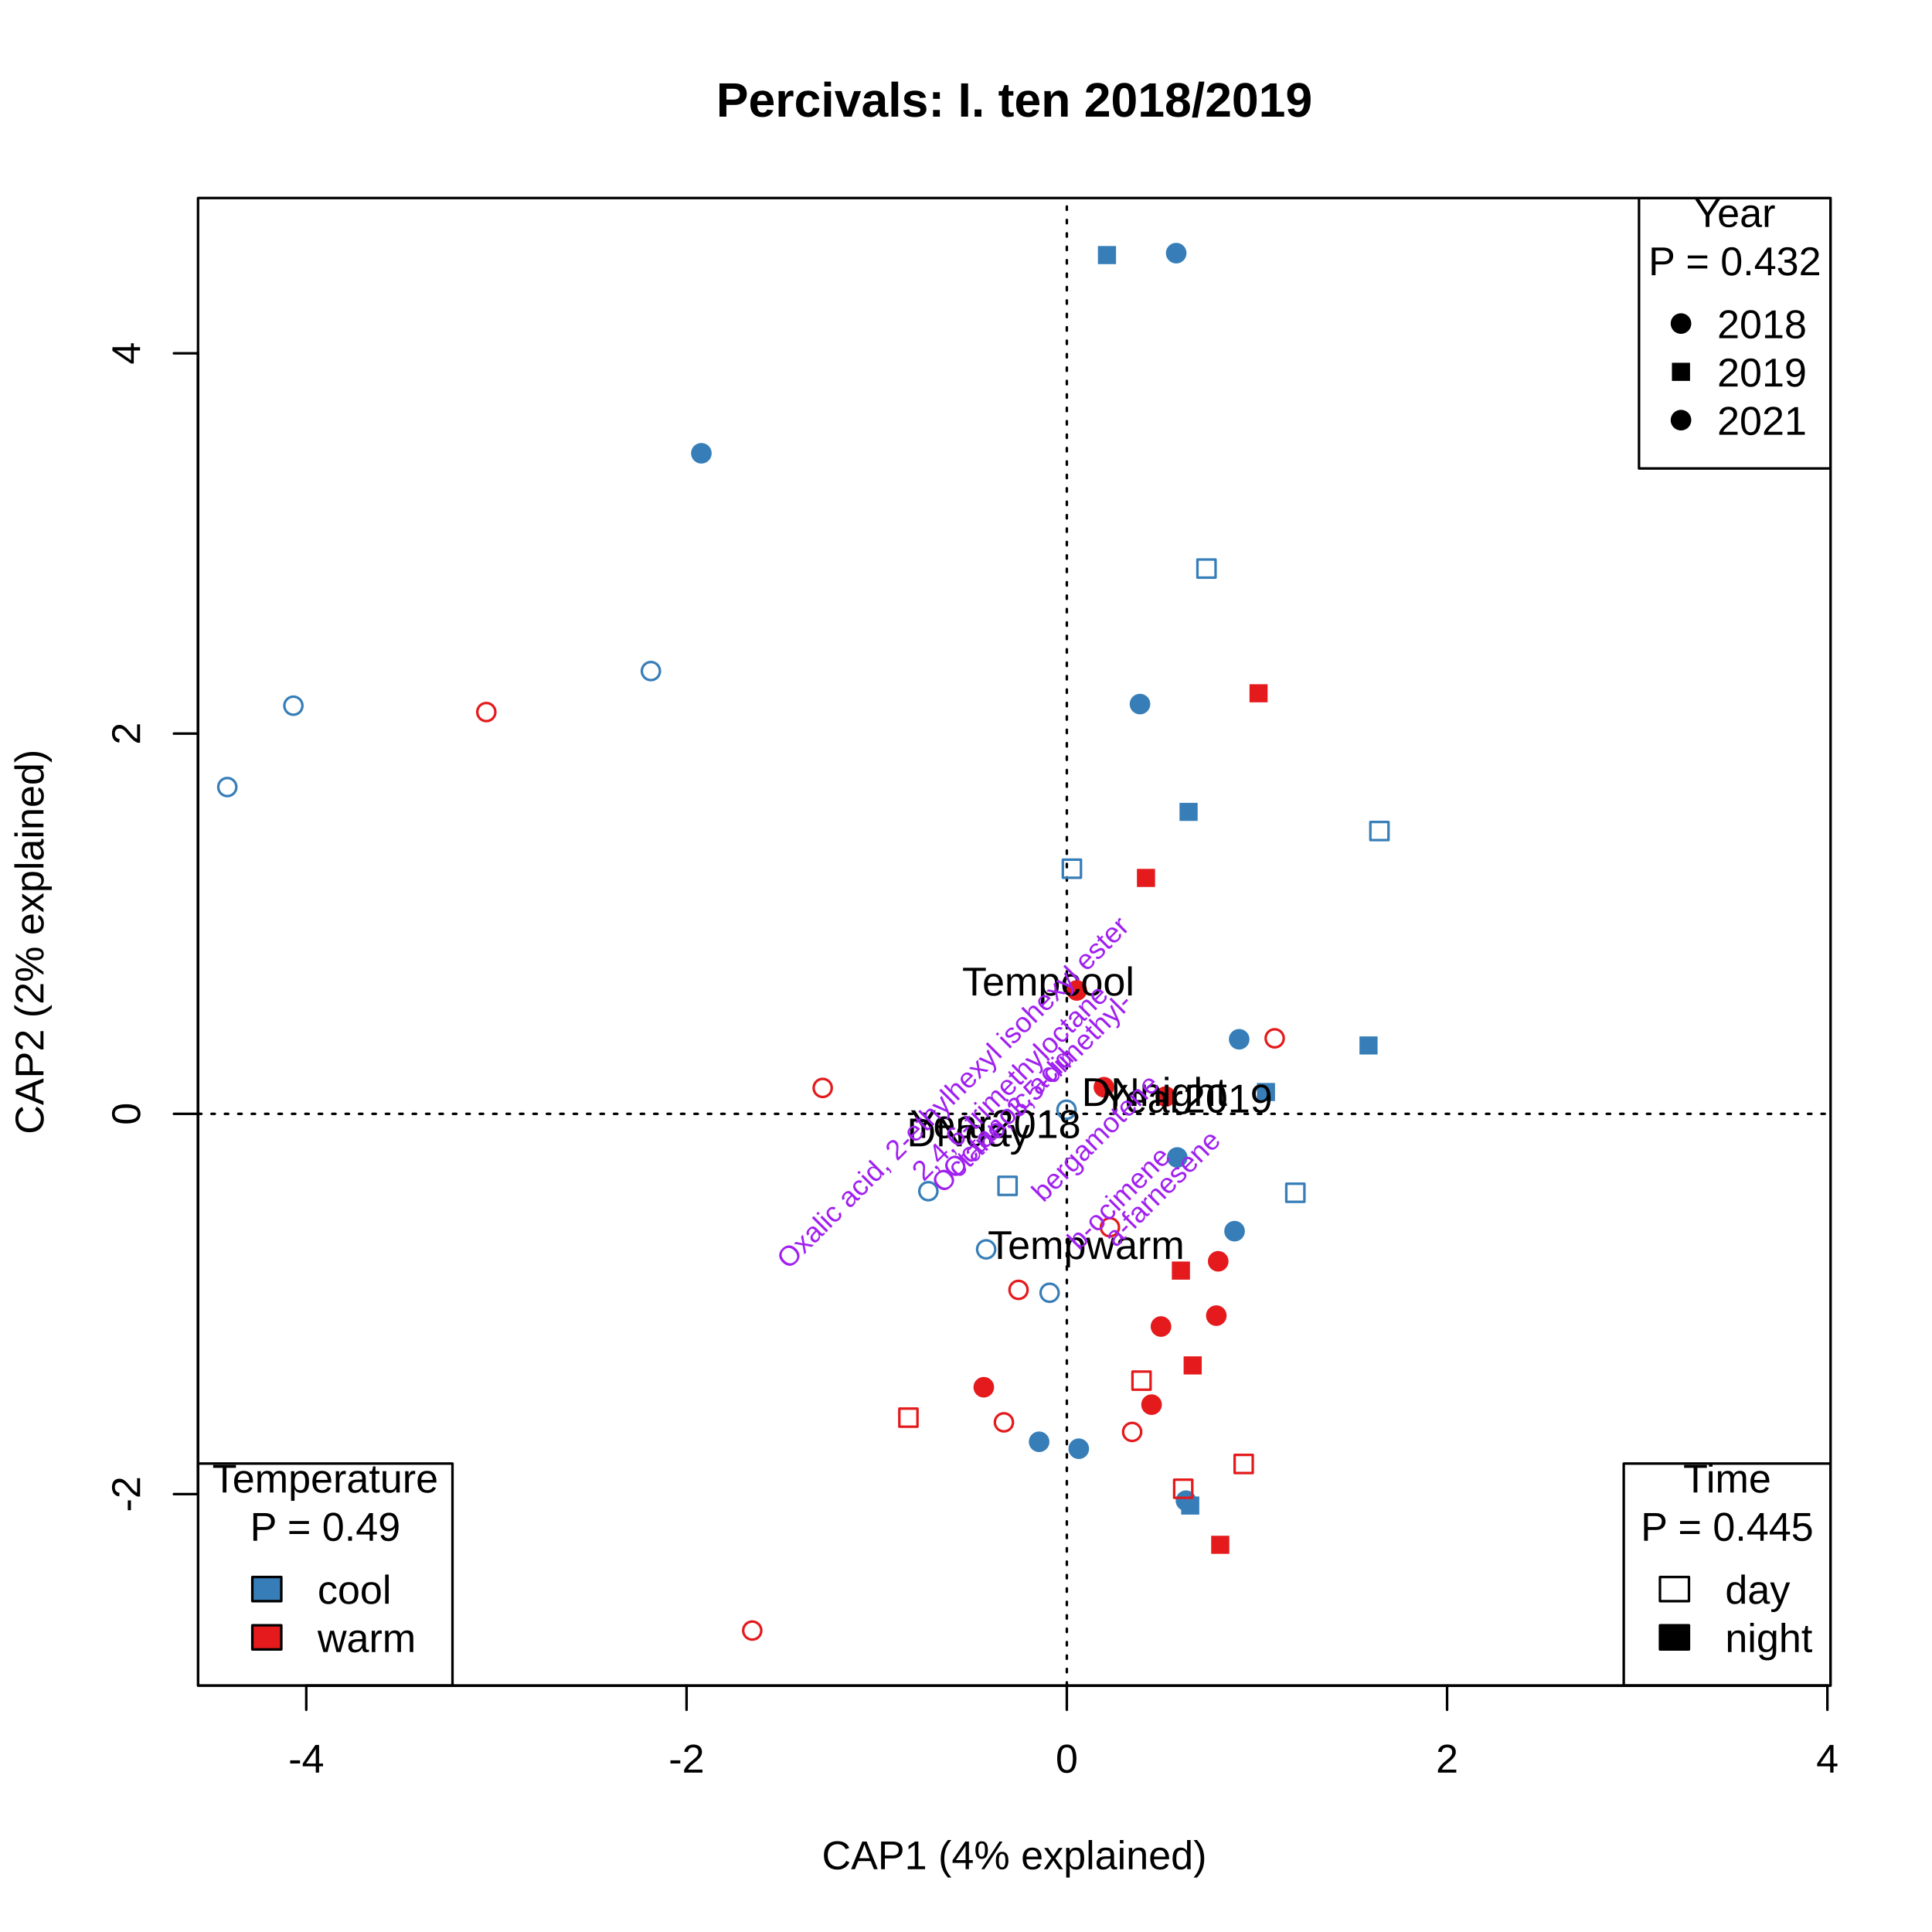
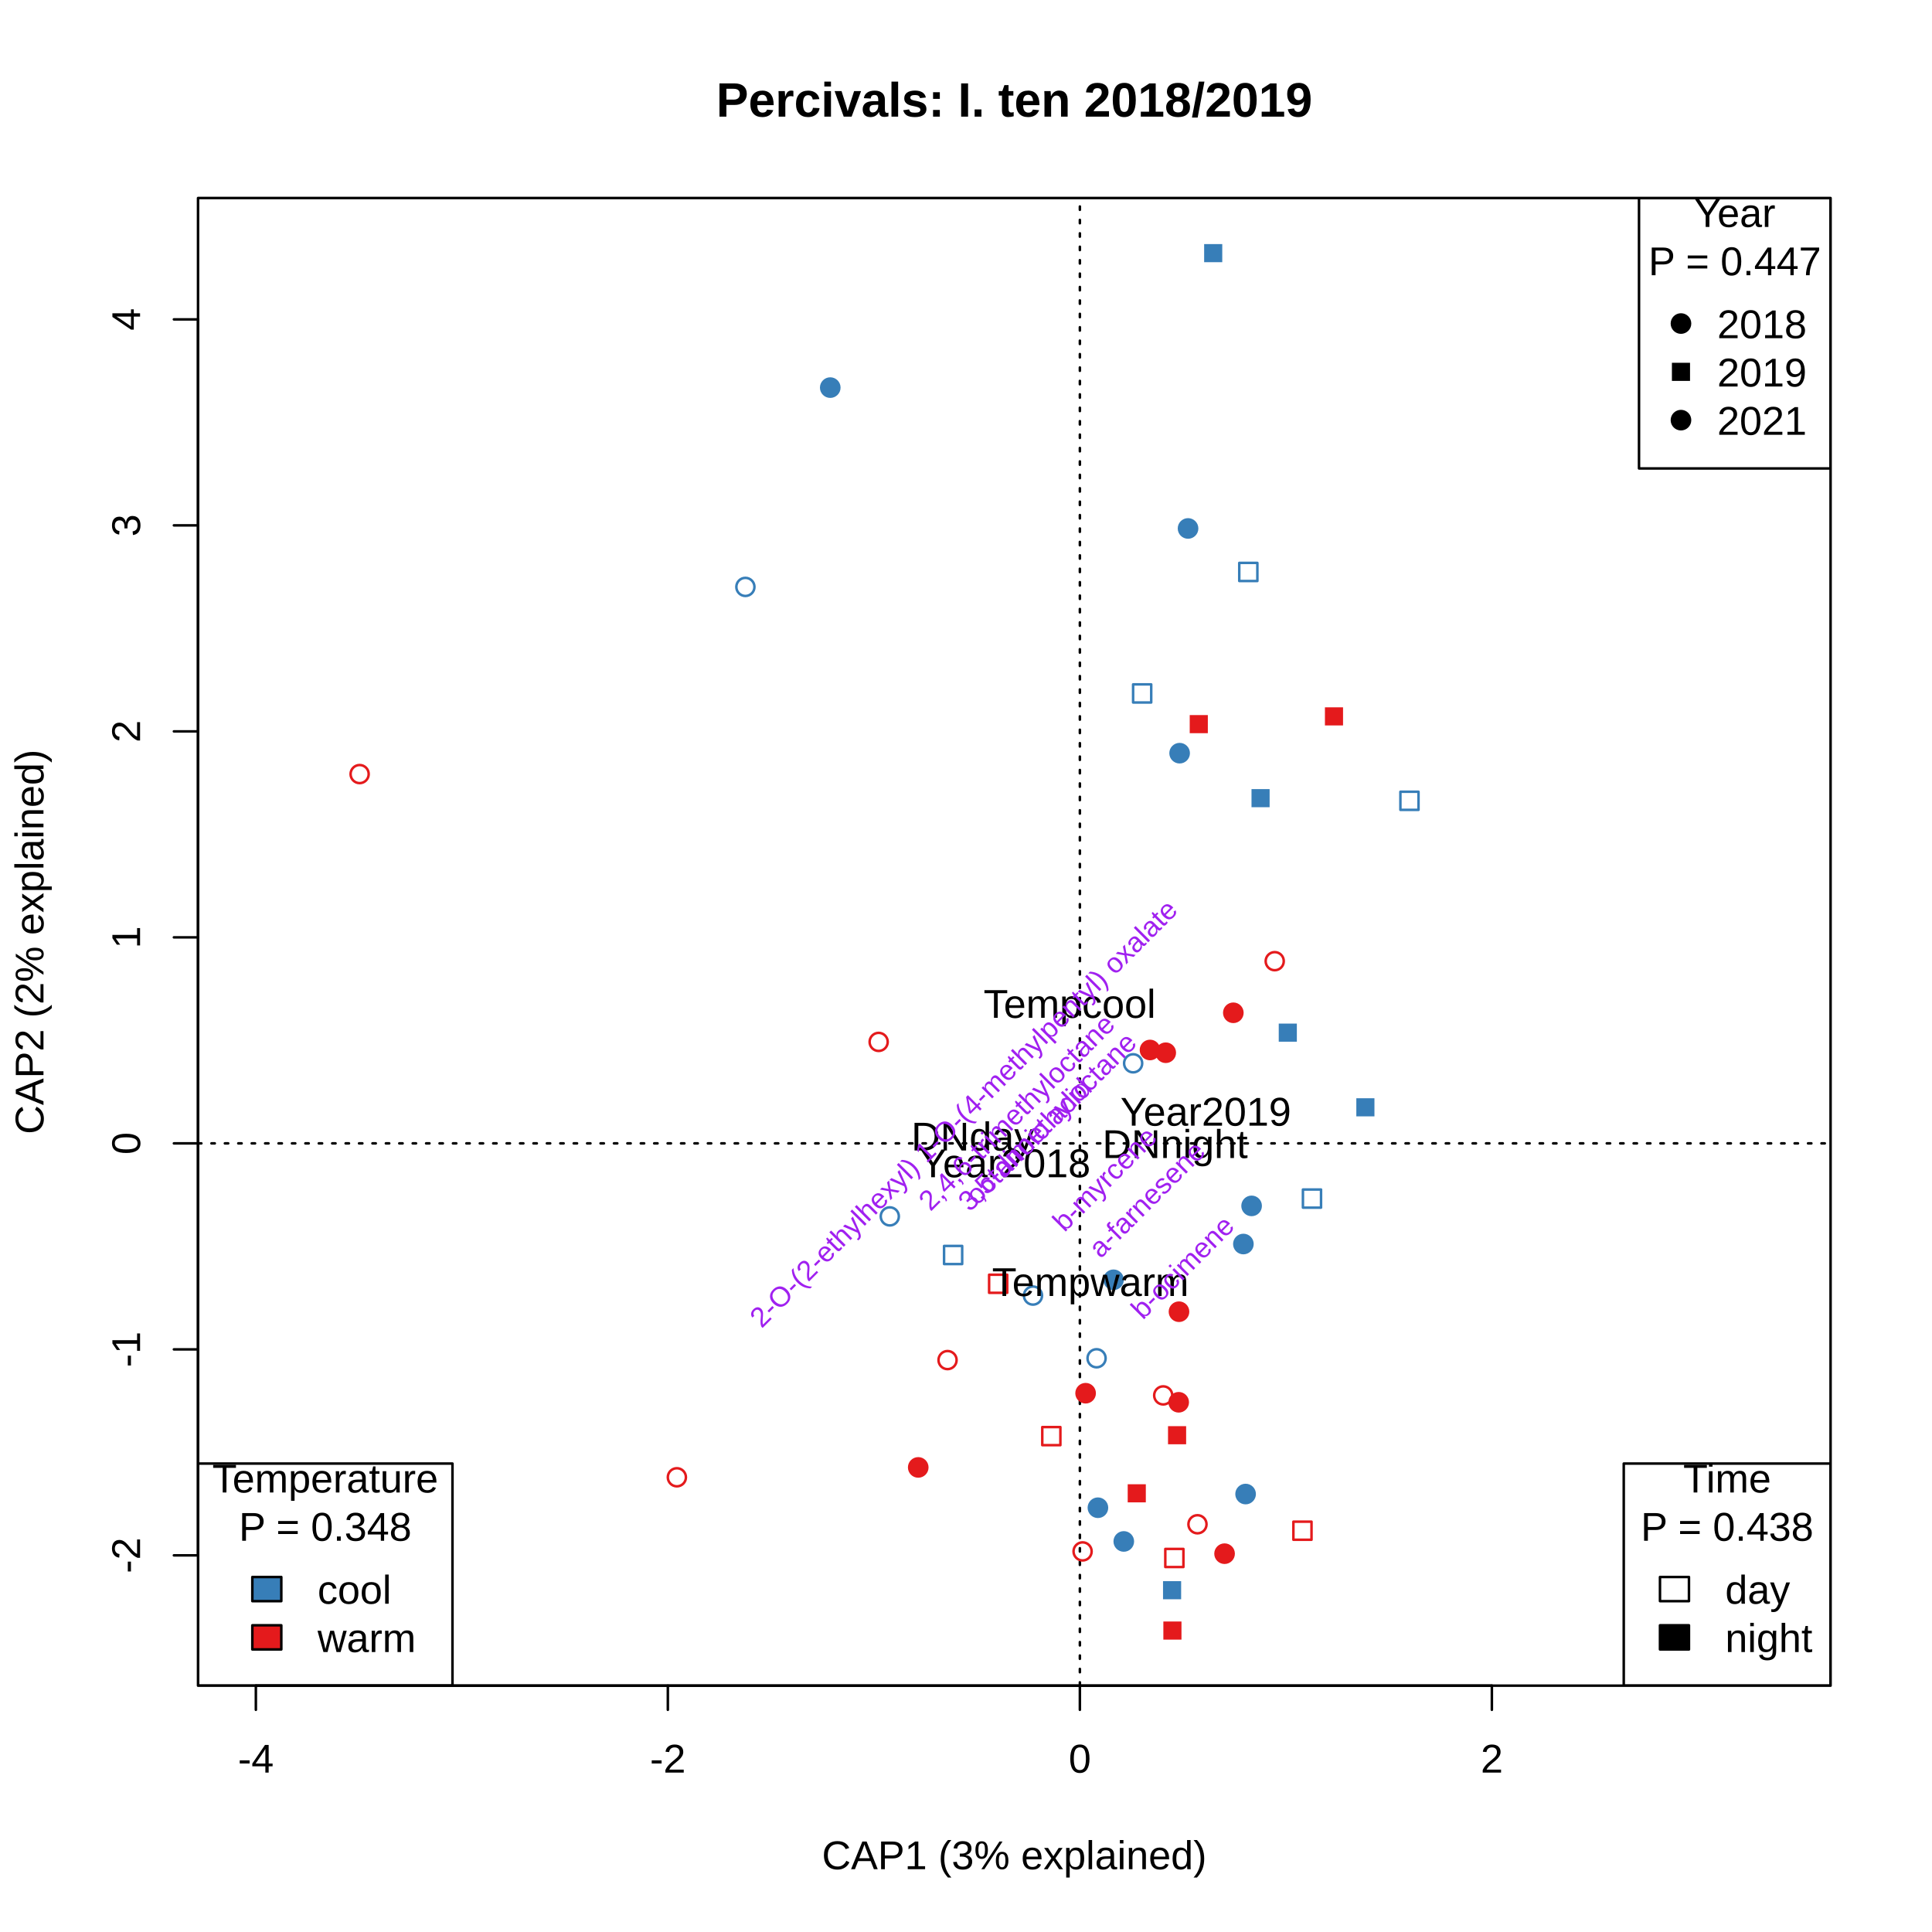
<svg xmlns="http://www.w3.org/2000/svg" class="svglite" width="576.00pt" height="576.00pt" viewBox="0 0 576.00 576.00">
  <defs>
    <style type="text/css">
    .svglite line, .svglite polyline, .svglite polygon, .svglite path, .svglite rect, .svglite circle {
      fill: none;
      stroke: #000000;
      stroke-linecap: round;
      stroke-linejoin: round;
      stroke-miterlimit: 10.00;
    }
    .svglite text {
      white-space: pre;
    }
  </style>
  </defs>
  <rect width="100%" height="100%" style="stroke: none; fill: #FFFFFF;" />
  <defs>
    <clipPath id="cpMC4wMHw1NzYuMDB8MC4wMHw1NzYuMDA=">
      <rect x="0.00" y="0.00" width="576.00" height="576.00" />
    </clipPath>
  </defs>
  <g clip-path="url(#cpMC4wMHw1NzYuMDB8MC4wMHw1NzYuMDA=)">
</g>
  <defs>
    <clipPath id="cpNTkuMDR8NTQ1Ljc2fDU5LjA0fDUwMi41Ng==">
      <rect x="59.04" y="59.04" width="486.72" height="443.52" />
    </clipPath>
  </defs>
  <g clip-path="url(#cpNTkuMDR8NTQ1Ljc2fDU5LjA0fDUwMi41Ng==)">
</g>
  <g clip-path="url(#cpMC4wMHw1NzYuMDB8MC4wMHw1NzYuMDA=)">
-     <line x1="91.31" y1="502.56" x2="544.81" y2="502.56" style="stroke-width: 0.75;" />
-     <line x1="91.31" y1="502.56" x2="91.31" y2="509.76" style="stroke-width: 0.75;" />
-     <line x1="204.69" y1="502.56" x2="204.69" y2="509.76" style="stroke-width: 0.75;" />
-     <line x1="318.06" y1="502.56" x2="318.06" y2="509.76" style="stroke-width: 0.75;" />
-     <line x1="431.43" y1="502.56" x2="431.43" y2="509.76" style="stroke-width: 0.75;" />
-     <line x1="544.81" y1="502.56" x2="544.81" y2="509.76" style="stroke-width: 0.75;" />
-     <text x="91.31" y="528.48" text-anchor="middle" style="font-size: 12.00px; font-family: &quot;Arial&quot;;">-4</text>
-     <text x="204.69" y="528.48" text-anchor="middle" style="font-size: 12.00px; font-family: &quot;Arial&quot;;">-2</text>
-     <text x="318.06" y="528.48" text-anchor="middle" style="font-size: 12.00px; font-family: &quot;Arial&quot;;">0</text>
-     <text x="431.43" y="528.48" text-anchor="middle" style="font-size: 12.00px; font-family: &quot;Arial&quot;;">2</text>
-     <text x="544.81" y="528.48" text-anchor="middle" style="font-size: 12.00px; font-family: &quot;Arial&quot;;">4</text>
-     <line x1="59.04" y1="445.45" x2="59.04" y2="105.33" style="stroke-width: 0.75;" />
-     <line x1="59.04" y1="445.45" x2="51.84" y2="445.45" style="stroke-width: 0.75;" />
-     <line x1="59.04" y1="332.08" x2="51.84" y2="332.08" style="stroke-width: 0.75;" />
-     <line x1="59.04" y1="218.71" x2="51.84" y2="218.71" style="stroke-width: 0.75;" />
-     <line x1="59.04" y1="105.33" x2="51.84" y2="105.33" style="stroke-width: 0.75;" />
-     <text transform="translate(41.76,445.45) rotate(-90)" text-anchor="middle" style="font-size: 12.00px; font-family: &quot;Arial&quot;;">-2</text>
-     <text transform="translate(41.76,332.08) rotate(-90)" text-anchor="middle" style="font-size: 12.00px; font-family: &quot;Arial&quot;;">0</text>
-     <text transform="translate(41.76,218.71) rotate(-90)" text-anchor="middle" style="font-size: 12.00px; font-family: &quot;Arial&quot;;">2</text>
-     <text transform="translate(41.76,105.33) rotate(-90)" text-anchor="middle" style="font-size: 12.00px; font-family: &quot;Arial&quot;;">4</text>
+     <line x1="76.28" y1="502.56" x2="444.78" y2="502.56" style="stroke-width: 0.75;" />
+     <line x1="76.28" y1="502.56" x2="76.28" y2="509.76" style="stroke-width: 0.75;" />
+     <line x1="199.11" y1="502.56" x2="199.11" y2="509.76" style="stroke-width: 0.75;" />
+     <line x1="321.95" y1="502.56" x2="321.95" y2="509.76" style="stroke-width: 0.75;" />
+     <line x1="444.78" y1="502.56" x2="444.78" y2="509.76" style="stroke-width: 0.75;" />
+     <text x="76.28" y="528.48" text-anchor="middle" style="font-size: 12.00px; font-family: &quot;Arial&quot;;">-4</text>
+     <text x="199.11" y="528.48" text-anchor="middle" style="font-size: 12.00px; font-family: &quot;Arial&quot;;">-2</text>
+     <text x="321.95" y="528.48" text-anchor="middle" style="font-size: 12.00px; font-family: &quot;Arial&quot;;">0</text>
+     <text x="444.78" y="528.48" text-anchor="middle" style="font-size: 12.00px; font-family: &quot;Arial&quot;;">2</text>
+     <line x1="59.04" y1="463.71" x2="59.04" y2="95.22" style="stroke-width: 0.75;" />
+     <line x1="59.04" y1="463.71" x2="51.84" y2="463.71" style="stroke-width: 0.75;" />
+     <line x1="59.04" y1="402.30" x2="51.84" y2="402.30" style="stroke-width: 0.75;" />
+     <line x1="59.04" y1="340.88" x2="51.84" y2="340.88" style="stroke-width: 0.75;" />
+     <line x1="59.04" y1="279.46" x2="51.84" y2="279.46" style="stroke-width: 0.75;" />
+     <line x1="59.04" y1="218.05" x2="51.84" y2="218.05" style="stroke-width: 0.75;" />
+     <line x1="59.04" y1="156.63" x2="51.84" y2="156.63" style="stroke-width: 0.75;" />
+     <line x1="59.04" y1="95.22" x2="51.84" y2="95.22" style="stroke-width: 0.75;" />
+     <text transform="translate(41.76,463.71) rotate(-90)" text-anchor="middle" style="font-size: 12.00px; font-family: &quot;Arial&quot;;">-2</text>
+     <text transform="translate(41.76,402.30) rotate(-90)" text-anchor="middle" style="font-size: 12.00px; font-family: &quot;Arial&quot;;">-1</text>
+     <text transform="translate(41.76,340.88) rotate(-90)" text-anchor="middle" style="font-size: 12.00px; font-family: &quot;Arial&quot;;">0</text>
+     <text transform="translate(41.76,279.46) rotate(-90)" text-anchor="middle" style="font-size: 12.00px; font-family: &quot;Arial&quot;;">1</text>
+     <text transform="translate(41.76,218.05) rotate(-90)" text-anchor="middle" style="font-size: 12.00px; font-family: &quot;Arial&quot;;">2</text>
+     <text transform="translate(41.76,156.63) rotate(-90)" text-anchor="middle" style="font-size: 12.00px; font-family: &quot;Arial&quot;;">3</text>
+     <text transform="translate(41.76,95.22) rotate(-90)" text-anchor="middle" style="font-size: 12.00px; font-family: &quot;Arial&quot;;">4</text>
    <polygon points="59.04,502.56 545.76,502.56 545.76,59.04 59.04,59.04 " style="stroke-width: 0.75;" />
-     <text x="302.40" y="557.28" text-anchor="middle" style="font-size: 12.00px; font-family: &quot;Arial&quot;;">CAP1 (4% explained)</text>
+     <text x="302.40" y="557.28" text-anchor="middle" style="font-size: 12.00px; font-family: &quot;Arial&quot;;">CAP1 (3% explained)</text>
    <text transform="translate(12.96,280.80) rotate(-90)" text-anchor="middle" style="font-size: 12.00px; font-family: &quot;Arial&quot;;">CAP2 (2% explained)</text>
  </g>
  <g clip-path="url(#cpNTkuMDR8NTQ1Ljc2fDU5LjA0fDUwMi41Ng==)">
-     <line x1="59.04" y1="332.08" x2="545.76" y2="332.08" style="stroke-width: 0.75; stroke-dasharray: 1.00,3.00;" />
-     <line x1="318.06" y1="502.56" x2="318.06" y2="59.04" style="stroke-width: 0.75; stroke-dasharray: 1.00,3.00;" />
+     <line x1="59.04" y1="340.88" x2="545.76" y2="340.88" style="stroke-width: 0.75; stroke-dasharray: 1.00,3.00;" />
+     <line x1="321.95" y1="502.56" x2="321.95" y2="59.04" style="stroke-width: 0.75; stroke-dasharray: 1.00,3.00;" />
  </g>
  <g clip-path="url(#cpMC4wMHw1NzYuMDB8MC4wMHw1NzYuMDA=)">
    <text x="302.40" y="34.77" text-anchor="middle" style="font-size: 14.40px; font-weight: bold; font-family: &quot;Arial&quot;;">Percivals: I. ten 2018/2019</text>
  </g>
  <g clip-path="url(#cpNTkuMDR8NTQ1Ljc2fDU5LjA0fDUwMi41Ng==)">
    <rect x="59.04" y="436.34" width="75.86" height="66.22" style="stroke-width: 0.75;" />
    <rect x="75.23" y="470.16" width="8.64" height="7.20" style="stroke-width: 0.75; fill: #377EB8;" />
    <rect x="75.23" y="484.56" width="8.64" height="7.20" style="stroke-width: 0.75; fill: #E41A1C;" />
    <text x="96.97" y="444.96" text-anchor="middle" style="font-size: 12.00px; font-family: &quot;Arial&quot;;">Temperature </text>
-     <text x="96.97" y="459.36" text-anchor="middle" style="font-size: 12.00px; font-family: &quot;Arial&quot;;">P = 0.49</text>
+     <text x="96.97" y="459.36" text-anchor="middle" style="font-size: 12.00px; font-family: &quot;Arial&quot;;">P = 0.348</text>
    <text x="94.67" y="478.13" style="font-size: 12.00px; font-family: &quot;Arial&quot;;">cool</text>
    <text x="94.67" y="492.53" style="font-size: 12.00px; font-family: &quot;Arial&quot;;">warm</text>
    <rect x="484.10" y="436.34" width="61.66" height="66.22" style="stroke-width: 0.75;" />
    <rect x="494.90" y="470.16" width="8.64" height="7.20" style="stroke-width: 0.75;" />
    <rect x="494.90" y="484.56" width="8.64" height="7.20" style="stroke-width: 0.75; fill: #000000;" />
    <text x="514.93" y="444.96" text-anchor="middle" style="font-size: 12.00px; font-family: &quot;Arial&quot;;">Time </text>
-     <text x="514.93" y="459.36" text-anchor="middle" style="font-size: 12.00px; font-family: &quot;Arial&quot;;">P = 0.445</text>
+     <text x="514.93" y="459.36" text-anchor="middle" style="font-size: 12.00px; font-family: &quot;Arial&quot;;">P = 0.438</text>
    <text x="514.34" y="478.13" style="font-size: 12.00px; font-family: &quot;Arial&quot;;">day</text>
    <text x="514.34" y="492.53" style="font-size: 12.00px; font-family: &quot;Arial&quot;;">night</text>
    <rect x="488.65" y="59.04" width="57.11" height="80.62" style="stroke-width: 0.75;" />
    <circle cx="501.16" cy="96.46" r="2.70" style="stroke-width: 0.75; fill: #000000;" />
    <polygon points="498.46,113.56 503.86,113.56 503.86,108.16 498.46,108.16 " style="stroke-width: 0.75; stroke: none; fill: #000000;" />
    <circle cx="501.16" cy="125.26" r="2.70" style="stroke-width: 0.75; fill: #000000;" />
    <text x="517.21" y="67.66" text-anchor="middle" style="font-size: 12.00px; font-family: &quot;Arial&quot;;">Year </text>
-     <text x="517.21" y="82.06" text-anchor="middle" style="font-size: 12.00px; font-family: &quot;Arial&quot;;">P = 0.432</text>
+     <text x="517.21" y="82.06" text-anchor="middle" style="font-size: 12.00px; font-family: &quot;Arial&quot;;">P = 0.447</text>
    <text x="511.96" y="100.83" style="font-size: 12.00px; font-family: &quot;Arial&quot;;">2018</text>
    <text x="511.96" y="115.23" style="font-size: 12.00px; font-family: &quot;Arial&quot;;">2019</text>
    <text x="511.96" y="129.63" style="font-size: 12.00px; font-family: &quot;Arial&quot;;">2021</text>
-     <rect x="297.69" y="350.85" width="5.40" height="5.40" style="stroke-width: 0.75; stroke: #377EB8;" />
-     <polygon points="352.15,451.56 357.55,451.56 357.55,446.16 352.15,446.16 " style="stroke-width: 0.75; stroke: none; fill: #377EB8;" />
-     <circle cx="276.78" cy="355.14" r="2.70" style="stroke-width: 0.75; stroke: #377EB8;" />
-     <circle cx="67.77" cy="234.65" r="2.70" style="stroke-width: 0.75; stroke: #377EB8;" />
-     <circle cx="369.44" cy="309.85" r="2.70" style="stroke-width: 0.75; stroke: #377EB8; fill: #377EB8;" />
-     <circle cx="353.58" cy="447.41" r="2.70" style="stroke-width: 0.75; stroke: #377EB8; fill: #377EB8;" />
-     <rect x="316.87" y="256.29" width="5.40" height="5.40" style="stroke-width: 0.75; stroke: #377EB8;" />
-     <polygon points="327.33,78.75 332.73,78.75 332.73,73.35 327.33,73.35 " style="stroke-width: 0.75; stroke: none; fill: #377EB8;" />
-     <circle cx="337.53" cy="426.91" r="2.70" style="stroke-width: 0.75; stroke: #E41A1C;" />
-     <circle cx="144.99" cy="212.29" r="2.70" style="stroke-width: 0.75; stroke: #E41A1C;" />
-     <circle cx="293.30" cy="413.59" r="2.70" style="stroke-width: 0.75; stroke: #E41A1C; fill: #E41A1C;" />
-     <circle cx="347.53" cy="326.93" r="2.70" style="stroke-width: 0.75; stroke: #E41A1C; fill: #E41A1C;" />
-     <polygon points="351.66,244.75 357.06,244.75 357.06,239.35 351.66,239.35 " style="stroke-width: 0.75; stroke: none; fill: #377EB8;" />
-     <rect x="350.06" y="441.15" width="5.40" height="5.40" style="stroke-width: 0.75; stroke: #E41A1C;" />
-     <polygon points="349.37,381.51 354.77,381.51 354.77,376.11 349.37,376.11 " style="stroke-width: 0.75; stroke: none; fill: #E41A1C;" />
-     <polygon points="352.88,409.78 358.28,409.78 358.28,404.38 352.88,404.38 " style="stroke-width: 0.75; stroke: none; fill: #E41A1C;" />
-     <rect x="268.13" y="419.95" width="5.40" height="5.40" style="stroke-width: 0.75; stroke: #E41A1C;" />
-     <polygon points="361.10,463.26 366.50,463.26 366.50,457.86 361.10,457.86 " style="stroke-width: 0.75; stroke: none; fill: #E41A1C;" />
-     <circle cx="303.66" cy="384.56" r="2.70" style="stroke-width: 0.75; stroke: #E41A1C;" />
-     <circle cx="245.28" cy="324.35" r="2.70" style="stroke-width: 0.75; stroke: #E41A1C;" />
-     <circle cx="363.19" cy="376.04" r="2.70" style="stroke-width: 0.75; stroke: #E41A1C; fill: #E41A1C;" />
-     <circle cx="321.03" cy="295.29" r="2.70" style="stroke-width: 0.75; stroke: #E41A1C; fill: #E41A1C;" />
-     <circle cx="224.27" cy="486.13" r="2.70" style="stroke-width: 0.75; stroke: #E41A1C;" />
-     <circle cx="343.32" cy="418.78" r="2.70" style="stroke-width: 0.75; stroke: #E41A1C; fill: #E41A1C;" />
-     <rect x="368.09" y="433.76" width="5.40" height="5.40" style="stroke-width: 0.75; stroke: #E41A1C;" />
-     <polygon points="338.96,264.44 344.36,264.44 344.36,259.04 338.96,259.04 " style="stroke-width: 0.75; stroke: none; fill: #E41A1C;" />
-     <circle cx="299.30" cy="424.05" r="2.70" style="stroke-width: 0.75; stroke: #E41A1C;" />
-     <circle cx="380.03" cy="309.56" r="2.70" style="stroke-width: 0.75; stroke: #E41A1C;" />
-     <circle cx="346.13" cy="395.49" r="2.70" style="stroke-width: 0.75; stroke: #E41A1C; fill: #E41A1C;" />
-     <circle cx="329.11" cy="324.13" r="2.70" style="stroke-width: 0.75; stroke: #E41A1C; fill: #E41A1C;" />
-     <rect x="383.49" y="352.91" width="5.40" height="5.40" style="stroke-width: 0.75; stroke: #377EB8;" />
-     <polygon points="374.73,328.27 380.13,328.27 380.13,322.87 374.73,322.87 " style="stroke-width: 0.75; stroke: none; fill: #377EB8;" />
-     <circle cx="330.91" cy="365.89" r="2.70" style="stroke-width: 0.75; stroke: #E41A1C;" />
-     <circle cx="362.63" cy="392.24" r="2.70" style="stroke-width: 0.75; stroke: #E41A1C; fill: #E41A1C;" />
-     <rect x="337.63" y="408.92" width="5.40" height="5.40" style="stroke-width: 0.75; stroke: #E41A1C;" />
-     <polygon points="372.52,209.39 377.92,209.39 377.92,203.99 372.52,203.99 " style="stroke-width: 0.75; stroke: none; fill: #E41A1C;" />
-     <circle cx="317.96" cy="330.85" r="2.70" style="stroke-width: 0.75; stroke: #377EB8;" />
-     <circle cx="194.05" cy="200.07" r="2.70" style="stroke-width: 0.75; stroke: #377EB8;" />
-     <circle cx="368.07" cy="367.06" r="2.70" style="stroke-width: 0.75; stroke: #377EB8; fill: #377EB8;" />
-     <circle cx="339.87" cy="209.91" r="2.70" style="stroke-width: 0.75; stroke: #377EB8; fill: #377EB8;" />
-     <rect x="357.00" y="166.81" width="5.40" height="5.40" style="stroke-width: 0.75; stroke: #377EB8;" />
-     <rect x="408.56" y="245.06" width="5.40" height="5.40" style="stroke-width: 0.75; stroke: #377EB8;" />
-     <polygon points="405.31,314.39 410.71,314.39 410.71,308.99 405.31,308.99 " style="stroke-width: 0.75; stroke: none; fill: #377EB8;" />
-     <circle cx="209.10" cy="135.14" r="2.70" style="stroke-width: 0.75; stroke: #377EB8; fill: #377EB8;" />
-     <circle cx="87.47" cy="210.39" r="2.70" style="stroke-width: 0.75; stroke: #377EB8;" />
-     <circle cx="350.99" cy="345.08" r="2.70" style="stroke-width: 0.75; stroke: #377EB8; fill: #377EB8;" />
-     <circle cx="309.80" cy="429.85" r="2.70" style="stroke-width: 0.75; stroke: #377EB8; fill: #377EB8;" />
-     <circle cx="294.01" cy="372.48" r="2.70" style="stroke-width: 0.75; stroke: #377EB8;" />
-     <circle cx="312.93" cy="385.42" r="2.70" style="stroke-width: 0.75; stroke: #377EB8;" />
-     <circle cx="321.62" cy="431.92" r="2.70" style="stroke-width: 0.75; stroke: #377EB8; fill: #377EB8;" />
-     <circle cx="350.67" cy="75.47" r="2.70" style="stroke-width: 0.75; stroke: #377EB8; fill: #377EB8;" />
-     <text x="296.76" y="339.27" text-anchor="middle" style="font-size: 12.00px; font-family: &quot;Arial&quot;;">Year2018</text>
-     <text x="353.94" y="331.69" text-anchor="middle" style="font-size: 12.00px; font-family: &quot;Arial&quot;;">Year2019</text>
-     <text x="288.70" y="341.76" text-anchor="middle" style="font-size: 12.00px; font-family: &quot;Arial&quot;;">DNday</text>
-     <text x="344.16" y="329.73" text-anchor="middle" style="font-size: 12.00px; font-family: &quot;Arial&quot;;">DNnight</text>
-     <text x="312.53" y="296.79" text-anchor="middle" style="font-size: 12.00px; font-family: &quot;Arial&quot;;">Tempcool</text>
-     <text x="323.81" y="375.35" text-anchor="middle" style="font-size: 12.00px; font-family: &quot;Arial&quot;;">Tempwarm</text>
-     <text transform="translate(348.49,356.30) rotate(-45)" text-anchor="middle" style="font-size: 8.40px;fill: #A020F0; font-family: &quot;Arial&quot;;">a-farnesene</text>
-     <text transform="translate(322.24,339.26) rotate(-45)" text-anchor="middle" style="font-size: 8.40px;fill: none; font-family: &quot;Arial&quot;;">b-myrcene</text>
-     <text transform="translate(335.56,359.16) rotate(-45)" text-anchor="middle" style="font-size: 8.40px;fill: #A020F0; font-family: &quot;Arial&quot;;">b-ocimene</text>
-     <text transform="translate(319.05,328.59) rotate(-45)" text-anchor="middle" style="font-size: 8.40px;fill: none; font-family: &quot;Arial&quot;;">.gamma.-Terpinene</text>
-     <text transform="translate(320.65,333.50) rotate(-45)" text-anchor="middle" style="font-size: 8.40px;fill: none; font-family: &quot;Arial&quot;;">a-pinene</text>
-     <text transform="translate(328.59,341.20) rotate(-45)" text-anchor="middle" style="font-size: 8.40px;fill: #A020F0; font-family: &quot;Arial&quot;;">bergamotene</text>
-     <text transform="translate(317.47,333.18) rotate(-45)" text-anchor="middle" style="font-size: 8.40px;fill: none; font-family: &quot;Arial&quot;;">(E)-4,8-Dimethylnona-1,3,7-triene</text>
-     <text transform="translate(318.10,336.07) rotate(-45)" text-anchor="middle" style="font-size: 8.40px;fill: none; font-family: &quot;Arial&quot;;">1-Decanol, 2-hexyl-</text>
-     <text transform="translate(321.21,331.66) rotate(-45)" text-anchor="middle" style="font-size: 8.40px;fill: none; font-family: &quot;Arial&quot;;">1,2-Cyclooctanediol, trans-</text>
-     <text transform="translate(317.65,333.81) rotate(-45)" text-anchor="middle" style="font-size: 8.40px;fill: none; font-family: &quot;Arial&quot;;">(1Z,4Z,7Z)-1,5,9,9-tetramethylcycloundeca-1,4,7-triene</text>
-     <text transform="translate(316.75,336.89) rotate(-45)" text-anchor="middle" style="font-size: 8.40px;fill: none; font-family: &quot;Arial&quot;;">(E)-hex-2-enal  </text>
-     <text transform="translate(316.67,338.16) rotate(-45)" text-anchor="middle" style="font-size: 8.40px;fill: none; font-family: &quot;Arial&quot;;">2-Undecene, 3-methyl-, (Z)-</text>
-     <text transform="translate(317.04,331.97) rotate(-45)" text-anchor="middle" style="font-size: 8.40px;fill: none; font-family: &quot;Arial&quot;;">(2E)-2,7-dimethylocta-2,6-dien-1-ol  </text>
-     <text transform="translate(322.57,332.72) rotate(-45)" text-anchor="middle" style="font-size: 8.40px;fill: none; font-family: &quot;Arial&quot;;">(E)-hex-3-en-1-ol</text>
-     <text transform="translate(320.61,335.53) rotate(-45)" text-anchor="middle" style="font-size: 8.40px;fill: none; font-family: &quot;Arial&quot;;">[(E)-hex-3-enyl] acetate</text>
-     <text transform="translate(319.68,326.70) rotate(-45)" text-anchor="middle" style="font-size: 8.40px;fill: none; font-family: &quot;Arial&quot;;">pseudoionone</text>
-     <text transform="translate(316.93,331.78) rotate(-45)" text-anchor="middle" style="font-size: 8.40px;fill: none; font-family: &quot;Arial&quot;;">(Z)-hex-4-en-1-ol</text>
-     <text transform="translate(319.70,333.72) rotate(-45)" text-anchor="middle" style="font-size: 8.40px;fill: none; font-family: &quot;Arial&quot;;">methyl benzoate</text>
-     <text transform="translate(318.09,334.30) rotate(-45)" text-anchor="middle" style="font-size: 8.40px;fill: none; font-family: &quot;Arial&quot;;">Bicyclo[7.2.0]undec-4-ene, 4,11,11-trimethyl-8-methylene-</text>
-     <text transform="translate(319.79,333.89) rotate(-45)" text-anchor="middle" style="font-size: 8.40px;fill: none; font-family: &quot;Arial&quot;;">[(Z)-hex-3-enyl] butanoate</text>
-     <text transform="translate(320.83,332.49) rotate(-45)" text-anchor="middle" style="font-size: 8.40px;fill: none; font-family: &quot;Arial&quot;;">Carbonic acid, nonyl prop-1-en-2-yl ester</text>
-     <text transform="translate(323.35,331.24) rotate(-45)" text-anchor="middle" style="font-size: 8.40px;fill: none; font-family: &quot;Arial&quot;;">b-caryophyllene</text>
-     <text transform="translate(320.07,335.32) rotate(-45)" text-anchor="middle" style="font-size: 8.40px;fill: none; font-family: &quot;Arial&quot;;">Cyclopropane, nonyl-</text>
-     <text transform="translate(326.46,336.64) rotate(-45)" text-anchor="middle" style="font-size: 8.40px;fill: none; font-family: &quot;Arial&quot;;">Dodecane, 4,6-dimethyl-</text>
-     <text transform="translate(321.10,334.68) rotate(-45)" text-anchor="middle" style="font-size: 8.40px;fill: none; font-family: &quot;Arial&quot;;">a-terpineol</text>
-     <text transform="translate(318.50,338.84) rotate(-45)" text-anchor="middle" style="font-size: 8.40px;fill: none; font-family: &quot;Arial&quot;;">linalool</text>
-     <text transform="translate(303.11,324.75) rotate(-45)" text-anchor="middle" style="font-size: 8.40px;fill: #A020F0; font-family: &quot;Arial&quot;;">2,4,6-trimethyloctane  </text>
-     <text transform="translate(309.58,327.75) rotate(-45)" text-anchor="middle" style="font-size: 8.40px;fill: #A020F0; font-family: &quot;Arial&quot;;">Octane, 3,5-dimethyl-</text>
-     <text transform="translate(302.55,333.93) rotate(-45)" text-anchor="middle" style="font-size: 8.40px;fill: #A020F0; font-family: &quot;Arial&quot;;">Octanoic acid</text>
-     <text transform="translate(286.09,327.69) rotate(-45)" text-anchor="middle" style="font-size: 8.40px;fill: #A020F0; font-family: &quot;Arial&quot;;">Oxalic acid, 2-ethylhexyl isohexyl ester</text>
-     <text transform="translate(327.67,339.33) rotate(-45)" text-anchor="middle" style="font-size: 8.40px;fill: none; font-family: &quot;Arial&quot;;">petasitene</text>
-     <text transform="translate(325.82,332.76) rotate(-45)" text-anchor="middle" style="font-size: 8.40px;fill: none; font-family: &quot;Arial&quot;;">trans-a-bergamotene</text>
-     <text transform="translate(317.68,336.70) rotate(-45)" text-anchor="middle" style="font-size: 8.40px;fill: none; font-family: &quot;Arial&quot;;">b-ocimene.1</text>
-     <text transform="translate(312.69,327.53) rotate(-45)" text-anchor="middle" style="font-size: 8.40px;fill: none; font-family: &quot;Arial&quot;;">Undecane, 2-methyl-</text>
-     <text transform="translate(319.08,332.49) rotate(-45)" text-anchor="middle" style="font-size: 8.40px;fill: none; font-family: &quot;Arial&quot;;">a-copaene</text>
-     <text transform="translate(319.70,332.48) rotate(-45)" text-anchor="middle" style="font-size: 8.40px;fill: none; font-family: &quot;Arial&quot;;">Benzyl nitrile</text>
-     <text transform="translate(318.93,335.60) rotate(-45)" text-anchor="middle" style="font-size: 8.40px;fill: none; font-family: &quot;Arial&quot;;">3-methylbutanal oxime</text>
+     <rect x="281.46" y="371.46" width="5.40" height="5.40" style="stroke-width: 0.75; stroke: #377EB8;" />
+     <polygon points="346.74,476.80 352.14,476.80 352.14,471.40 346.74,471.40 " style="stroke-width: 0.75; stroke: none; fill: #377EB8;" />
+     <circle cx="265.28" cy="362.65" r="2.70" style="stroke-width: 0.75; stroke: #377EB8;" />
+     <circle cx="32.41" cy="220.25" r="2.70" style="stroke-width: 0.75; stroke: #377EB8;" />
+     <circle cx="373.15" cy="359.52" r="2.70" style="stroke-width: 0.75; stroke: #377EB8; fill: #377EB8;" />
+     <circle cx="371.36" cy="445.43" r="2.70" style="stroke-width: 0.75; stroke: #377EB8; fill: #377EB8;" />
+     <rect x="337.82" y="204.04" width="5.40" height="5.40" style="stroke-width: 0.75; stroke: #377EB8;" />
+     <polygon points="359.00,78.17 364.40,78.17 364.40,72.77 359.00,72.77 " style="stroke-width: 0.75; stroke: none; fill: #377EB8;" />
+     <circle cx="357.01" cy="454.44" r="2.70" style="stroke-width: 0.75; stroke: #E41A1C;" />
+     <circle cx="107.22" cy="230.78" r="2.70" style="stroke-width: 0.75; stroke: #E41A1C;" />
+     <circle cx="273.76" cy="437.49" r="2.70" style="stroke-width: 0.75; stroke: #E41A1C; fill: #E41A1C;" />
+     <circle cx="367.70" cy="301.95" r="2.70" style="stroke-width: 0.75; stroke: #E41A1C; fill: #E41A1C;" />
+     <polygon points="373.12,240.66 378.52,240.66 378.52,235.26 373.12,235.26 " style="stroke-width: 0.75; stroke: none; fill: #377EB8;" />
+     <rect x="347.42" y="461.79" width="5.40" height="5.40" style="stroke-width: 0.75; stroke: #E41A1C;" />
+     <polygon points="348.23,430.59 353.63,430.59 353.63,425.19 348.23,425.19 " style="stroke-width: 0.75; stroke: none; fill: #E41A1C;" />
+     <polygon points="336.21,447.91 341.61,447.91 341.61,442.51 336.21,442.51 " style="stroke-width: 0.75; stroke: none; fill: #E41A1C;" />
+     <rect x="294.89" y="380.04" width="5.40" height="5.40" style="stroke-width: 0.75; stroke: #E41A1C;" />
+     <polygon points="346.84,488.83 352.24,488.83 352.24,483.43 346.84,483.43 " style="stroke-width: 0.75; stroke: none; fill: #E41A1C;" />
+     <circle cx="282.50" cy="405.49" r="2.70" style="stroke-width: 0.75; stroke: #E41A1C;" />
+     <circle cx="261.96" cy="310.63" r="2.70" style="stroke-width: 0.75; stroke: #E41A1C;" />
+     <circle cx="351.50" cy="391.07" r="2.70" style="stroke-width: 0.75; stroke: #E41A1C; fill: #E41A1C;" />
+     <circle cx="347.55" cy="313.86" r="2.70" style="stroke-width: 0.75; stroke: #E41A1C; fill: #E41A1C;" />
+     <circle cx="201.80" cy="440.43" r="2.70" style="stroke-width: 0.75; stroke: #E41A1C;" />
+     <circle cx="365.09" cy="463.21" r="2.70" style="stroke-width: 0.75; stroke: #E41A1C; fill: #E41A1C;" />
+     <rect x="385.61" y="453.66" width="5.40" height="5.40" style="stroke-width: 0.75; stroke: #E41A1C;" />
+     <polygon points="354.70,218.59 360.10,218.59 360.10,213.19 354.70,213.19 " style="stroke-width: 0.75; stroke: none; fill: #E41A1C;" />
+     <circle cx="322.76" cy="462.53" r="2.70" style="stroke-width: 0.75; stroke: #E41A1C;" />
+     <circle cx="380.04" cy="286.56" r="2.70" style="stroke-width: 0.75; stroke: #E41A1C;" />
+     <circle cx="323.66" cy="415.37" r="2.70" style="stroke-width: 0.75; stroke: #E41A1C; fill: #E41A1C;" />
+     <circle cx="342.86" cy="313.04" r="2.70" style="stroke-width: 0.75; stroke: #E41A1C; fill: #E41A1C;" />
+     <rect x="388.45" y="354.64" width="5.40" height="5.40" style="stroke-width: 0.75; stroke: #377EB8;" />
+     <polygon points="381.24,310.57 386.64,310.57 386.64,305.17 381.24,305.17 " style="stroke-width: 0.75; stroke: none; fill: #377EB8;" />
+     <circle cx="346.80" cy="416.02" r="2.70" style="stroke-width: 0.75; stroke: #E41A1C;" />
+     <circle cx="351.41" cy="418.07" r="2.70" style="stroke-width: 0.75; stroke: #E41A1C; fill: #E41A1C;" />
+     <rect x="310.74" y="425.46" width="5.40" height="5.40" style="stroke-width: 0.75; stroke: #E41A1C;" />
+     <polygon points="395.01,216.28 400.41,216.28 400.41,210.88 395.01,210.88 " style="stroke-width: 0.75; stroke: none; fill: #E41A1C;" />
+     <circle cx="337.83" cy="317.01" r="2.70" style="stroke-width: 0.75; stroke: #377EB8;" />
+     <circle cx="222.23" cy="174.98" r="2.70" style="stroke-width: 0.75; stroke: #377EB8;" />
+     <circle cx="370.70" cy="370.89" r="2.70" style="stroke-width: 0.75; stroke: #377EB8; fill: #377EB8;" />
+     <circle cx="351.69" cy="224.55" r="2.70" style="stroke-width: 0.75; stroke: #377EB8; fill: #377EB8;" />
+     <rect x="369.47" y="167.82" width="5.40" height="5.40" style="stroke-width: 0.75; stroke: #377EB8;" />
+     <rect x="417.51" y="236.05" width="5.40" height="5.40" style="stroke-width: 0.75; stroke: #377EB8;" />
+     <polygon points="404.37,332.83 409.77,332.83 409.77,327.43 404.37,327.43 " style="stroke-width: 0.75; stroke: none; fill: #377EB8;" />
+     <circle cx="247.53" cy="115.56" r="2.70" style="stroke-width: 0.75; stroke: #377EB8; fill: #377EB8;" />
+     <circle cx="49.87" cy="200.30" r="2.70" style="stroke-width: 0.75; stroke: #377EB8;" />
+     <circle cx="331.98" cy="381.55" r="2.70" style="stroke-width: 0.75; stroke: #377EB8; fill: #377EB8;" />
+     <circle cx="327.33" cy="449.51" r="2.70" style="stroke-width: 0.75; stroke: #377EB8; fill: #377EB8;" />
+     <circle cx="307.97" cy="386.26" r="2.70" style="stroke-width: 0.75; stroke: #377EB8;" />
+     <circle cx="326.93" cy="404.95" r="2.70" style="stroke-width: 0.75; stroke: #377EB8;" />
+     <circle cx="335.04" cy="459.56" r="2.70" style="stroke-width: 0.75; stroke: #377EB8; fill: #377EB8;" />
+     <circle cx="354.20" cy="157.55" r="2.70" style="stroke-width: 0.75; stroke: #377EB8; fill: #377EB8;" />
+     <text x="299.66" y="350.97" text-anchor="middle" style="font-size: 12.00px; font-family: &quot;Arial&quot;;">Year2018</text>
+     <text x="359.48" y="335.60" text-anchor="middle" style="font-size: 12.00px; font-family: &quot;Arial&quot;;">Year2019</text>
+     <text x="290.01" y="343.00" text-anchor="middle" style="font-size: 12.00px; font-family: &quot;Arial&quot;;">DNday</text>
+     <text x="350.33" y="345.25" text-anchor="middle" style="font-size: 12.00px; font-family: &quot;Arial&quot;;">DNnight</text>
+     <text x="318.91" y="303.45" text-anchor="middle" style="font-size: 12.00px; font-family: &quot;Arial&quot;;">Tempcool</text>
+     <text x="325.10" y="386.38" text-anchor="middle" style="font-size: 12.00px; font-family: &quot;Arial&quot;;">Tempwarm</text>
+     <text transform="translate(343.97,359.56) rotate(-45)" text-anchor="middle" style="font-size: 8.40px;fill: #A020F0; font-family: &quot;Arial&quot;;">a-farnesene</text>
+     <text transform="translate(331.38,353.53) rotate(-45)" text-anchor="middle" style="font-size: 8.40px;fill: #A020F0; font-family: &quot;Arial&quot;;">b-myrcene</text>
+     <text transform="translate(354.58,379.83) rotate(-45)" text-anchor="middle" style="font-size: 8.40px;fill: #A020F0; font-family: &quot;Arial&quot;;">b-ocimene</text>
+     <text transform="translate(323.18,337.54) rotate(-45)" text-anchor="middle" style="font-size: 8.40px;fill: none; font-family: &quot;Arial&quot;;">g-terpinene</text>
+     <text transform="translate(323.66,345.83) rotate(-45)" text-anchor="middle" style="font-size: 8.40px;fill: none; font-family: &quot;Arial&quot;;">a-pinene</text>
+     <text transform="translate(329.92,348.70) rotate(-45)" text-anchor="middle" style="font-size: 8.40px;fill: none; font-family: &quot;Arial&quot;;">bergamotene</text>
+     <text transform="translate(322.25,342.22) rotate(-45)" text-anchor="middle" style="font-size: 8.40px;fill: none; font-family: &quot;Arial&quot;;">(3E)-4,8-dimethylnona-1,3,7-triene</text>
+     <text transform="translate(322.47,343.72) rotate(-45)" text-anchor="middle" style="font-size: 8.40px;fill: none; font-family: &quot;Arial&quot;;">2-hexyldecan-1-ol</text>
+     <text transform="translate(324.60,340.36) rotate(-45)" text-anchor="middle" style="font-size: 8.40px;fill: none; font-family: &quot;Arial&quot;;">(1R,2R)-cyclooctane-1,2-diol</text>
+     <text transform="translate(321.97,342.86) rotate(-45)" text-anchor="middle" style="font-size: 8.40px;fill: none; font-family: &quot;Arial&quot;;">(1Z,4Z,7Z)-1,5,9,9-tetramethylcycloundeca-1,4,7-triene</text>
+     <text transform="translate(320.53,344.93) rotate(-45)" text-anchor="middle" style="font-size: 8.40px;fill: none; font-family: &quot;Arial&quot;;">(E)-hex-2-enal</text>
+     <text transform="translate(321.17,345.12) rotate(-45)" text-anchor="middle" style="font-size: 8.40px;fill: none; font-family: &quot;Arial&quot;;">(Z)-3-methylundec-2-ene</text>
+     <text transform="translate(320.85,341.45) rotate(-45)" text-anchor="middle" style="font-size: 8.40px;fill: none; font-family: &quot;Arial&quot;;">(2E)-2,7-dimethylocta-2,6-dien-1-ol</text>
+     <text transform="translate(325.39,340.85) rotate(-45)" text-anchor="middle" style="font-size: 8.40px;fill: none; font-family: &quot;Arial&quot;;">(E)-hex-3-en-1-ol</text>
+     <text transform="translate(325.13,345.03) rotate(-45)" text-anchor="middle" style="font-size: 8.40px;fill: none; font-family: &quot;Arial&quot;;">[(E)-hex-3-enyl] acetate</text>
+     <text transform="translate(323.80,337.73) rotate(-45)" text-anchor="middle" style="font-size: 8.40px;fill: none; font-family: &quot;Arial&quot;;">pseudoionone</text>
+     <text transform="translate(323.58,342.52) rotate(-45)" text-anchor="middle" style="font-size: 8.40px;fill: none; font-family: &quot;Arial&quot;;">methyl benzoate</text>
+     <text transform="translate(324.13,343.24) rotate(-45)" text-anchor="middle" style="font-size: 8.40px;fill: none; font-family: &quot;Arial&quot;;">b-caryophyllene</text>
+     <text transform="translate(323.92,344.53) rotate(-45)" text-anchor="middle" style="font-size: 8.40px;fill: none; font-family: &quot;Arial&quot;;">[(Z)-hex-3-enyl] butanoate</text>
+     <text transform="translate(324.82,341.54) rotate(-45)" text-anchor="middle" style="font-size: 8.40px;fill: none; font-family: &quot;Arial&quot;;">nonyl prop-1-en-2-yl carbonate</text>
+     <text transform="translate(323.75,341.01) rotate(-45)" text-anchor="middle" style="font-size: 8.40px;fill: none; font-family: &quot;Arial&quot;;">a-copaene</text>
+     <text transform="translate(323.79,343.66) rotate(-45)" text-anchor="middle" style="font-size: 8.40px;fill: none; font-family: &quot;Arial&quot;;">nonylcyclopropane</text>
+     <text transform="translate(330.44,346.41) rotate(-45)" text-anchor="middle" style="font-size: 8.40px;fill: none; font-family: &quot;Arial&quot;;">4,6-dimethyldodecane</text>
+     <text transform="translate(326.44,344.83) rotate(-45)" text-anchor="middle" style="font-size: 8.40px;fill: none; font-family: &quot;Arial&quot;;">a-terpineol</text>
+     <text transform="translate(322.92,346.44) rotate(-45)" text-anchor="middle" style="font-size: 8.40px;fill: none; font-family: &quot;Arial&quot;;">linalool</text>
+     <text transform="translate(305.13,333.61) rotate(-45)" text-anchor="middle" style="font-size: 8.40px;fill: #A020F0; font-family: &quot;Arial&quot;;">2,4,6-trimethyloctane</text>
+     <text transform="translate(314.24,336.42) rotate(-45)" text-anchor="middle" style="font-size: 8.40px;fill: #A020F0; font-family: &quot;Arial&quot;;">3,5-dimethyloctane</text>
+     <text transform="translate(308.66,342.28) rotate(-45)" text-anchor="middle" style="font-size: 8.40px;fill: #A020F0; font-family: &quot;Arial&quot;;">octanoic acid</text>
+     <text transform="translate(289.29,333.98) rotate(-45)" text-anchor="middle" style="font-size: 8.40px;fill: #A020F0; font-family: &quot;Arial&quot;;">2-O-(2-ethylhexyl) 1-O-(4-methylpentyl) oxalate</text>
+     <text transform="translate(329.13,346.35) rotate(-45)" text-anchor="middle" style="font-size: 8.40px;fill: none; font-family: &quot;Arial&quot;;">petasitene</text>
+     <text transform="translate(328.27,342.56) rotate(-45)" text-anchor="middle" style="font-size: 8.40px;fill: none; font-family: &quot;Arial&quot;;">trans-a-bergamotene</text>
+     <text transform="translate(316.68,336.73) rotate(-45)" text-anchor="middle" style="font-size: 8.40px;fill: none; font-family: &quot;Arial&quot;;">2-methylundecane</text>
+     <text transform="translate(323.61,341.41) rotate(-45)" text-anchor="middle" style="font-size: 8.40px;fill: none; font-family: &quot;Arial&quot;;">2-phenylacetonitrile</text>
+     <text transform="translate(322.72,344.45) rotate(-45)" text-anchor="middle" style="font-size: 8.40px;fill: none; font-family: &quot;Arial&quot;;">3-methylbutanal oxime</text>
  </g>
</svg>
